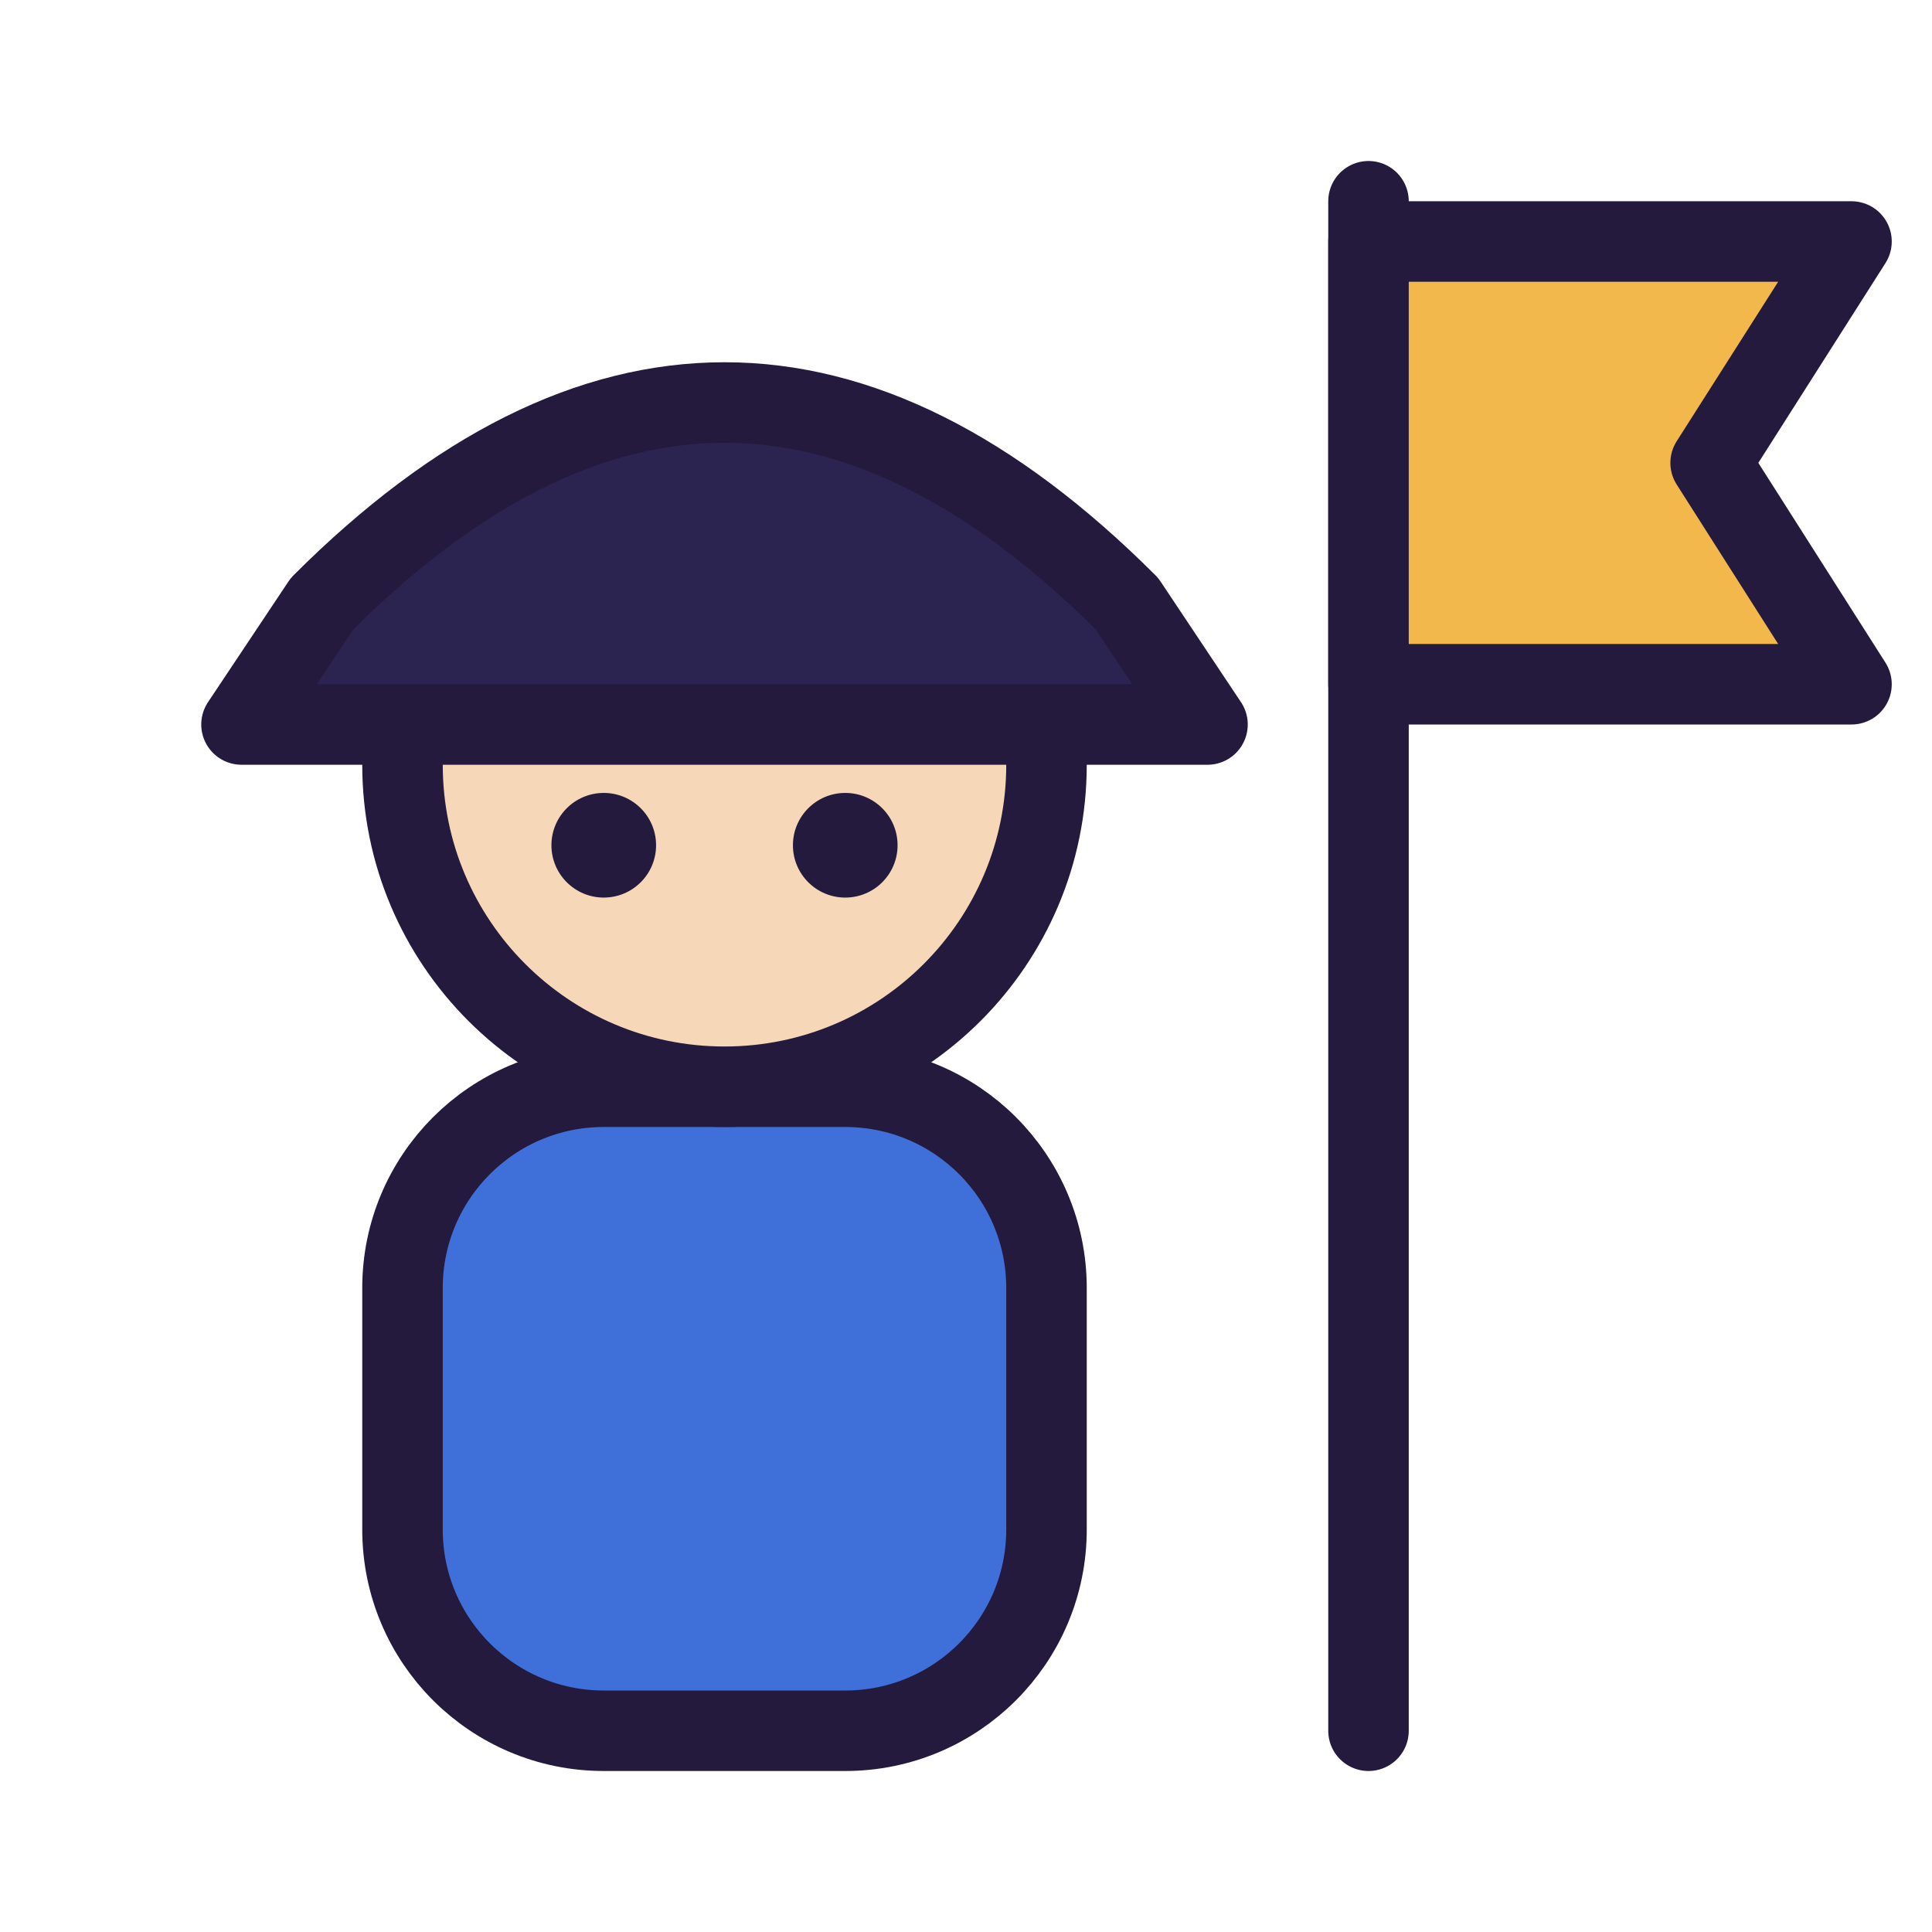
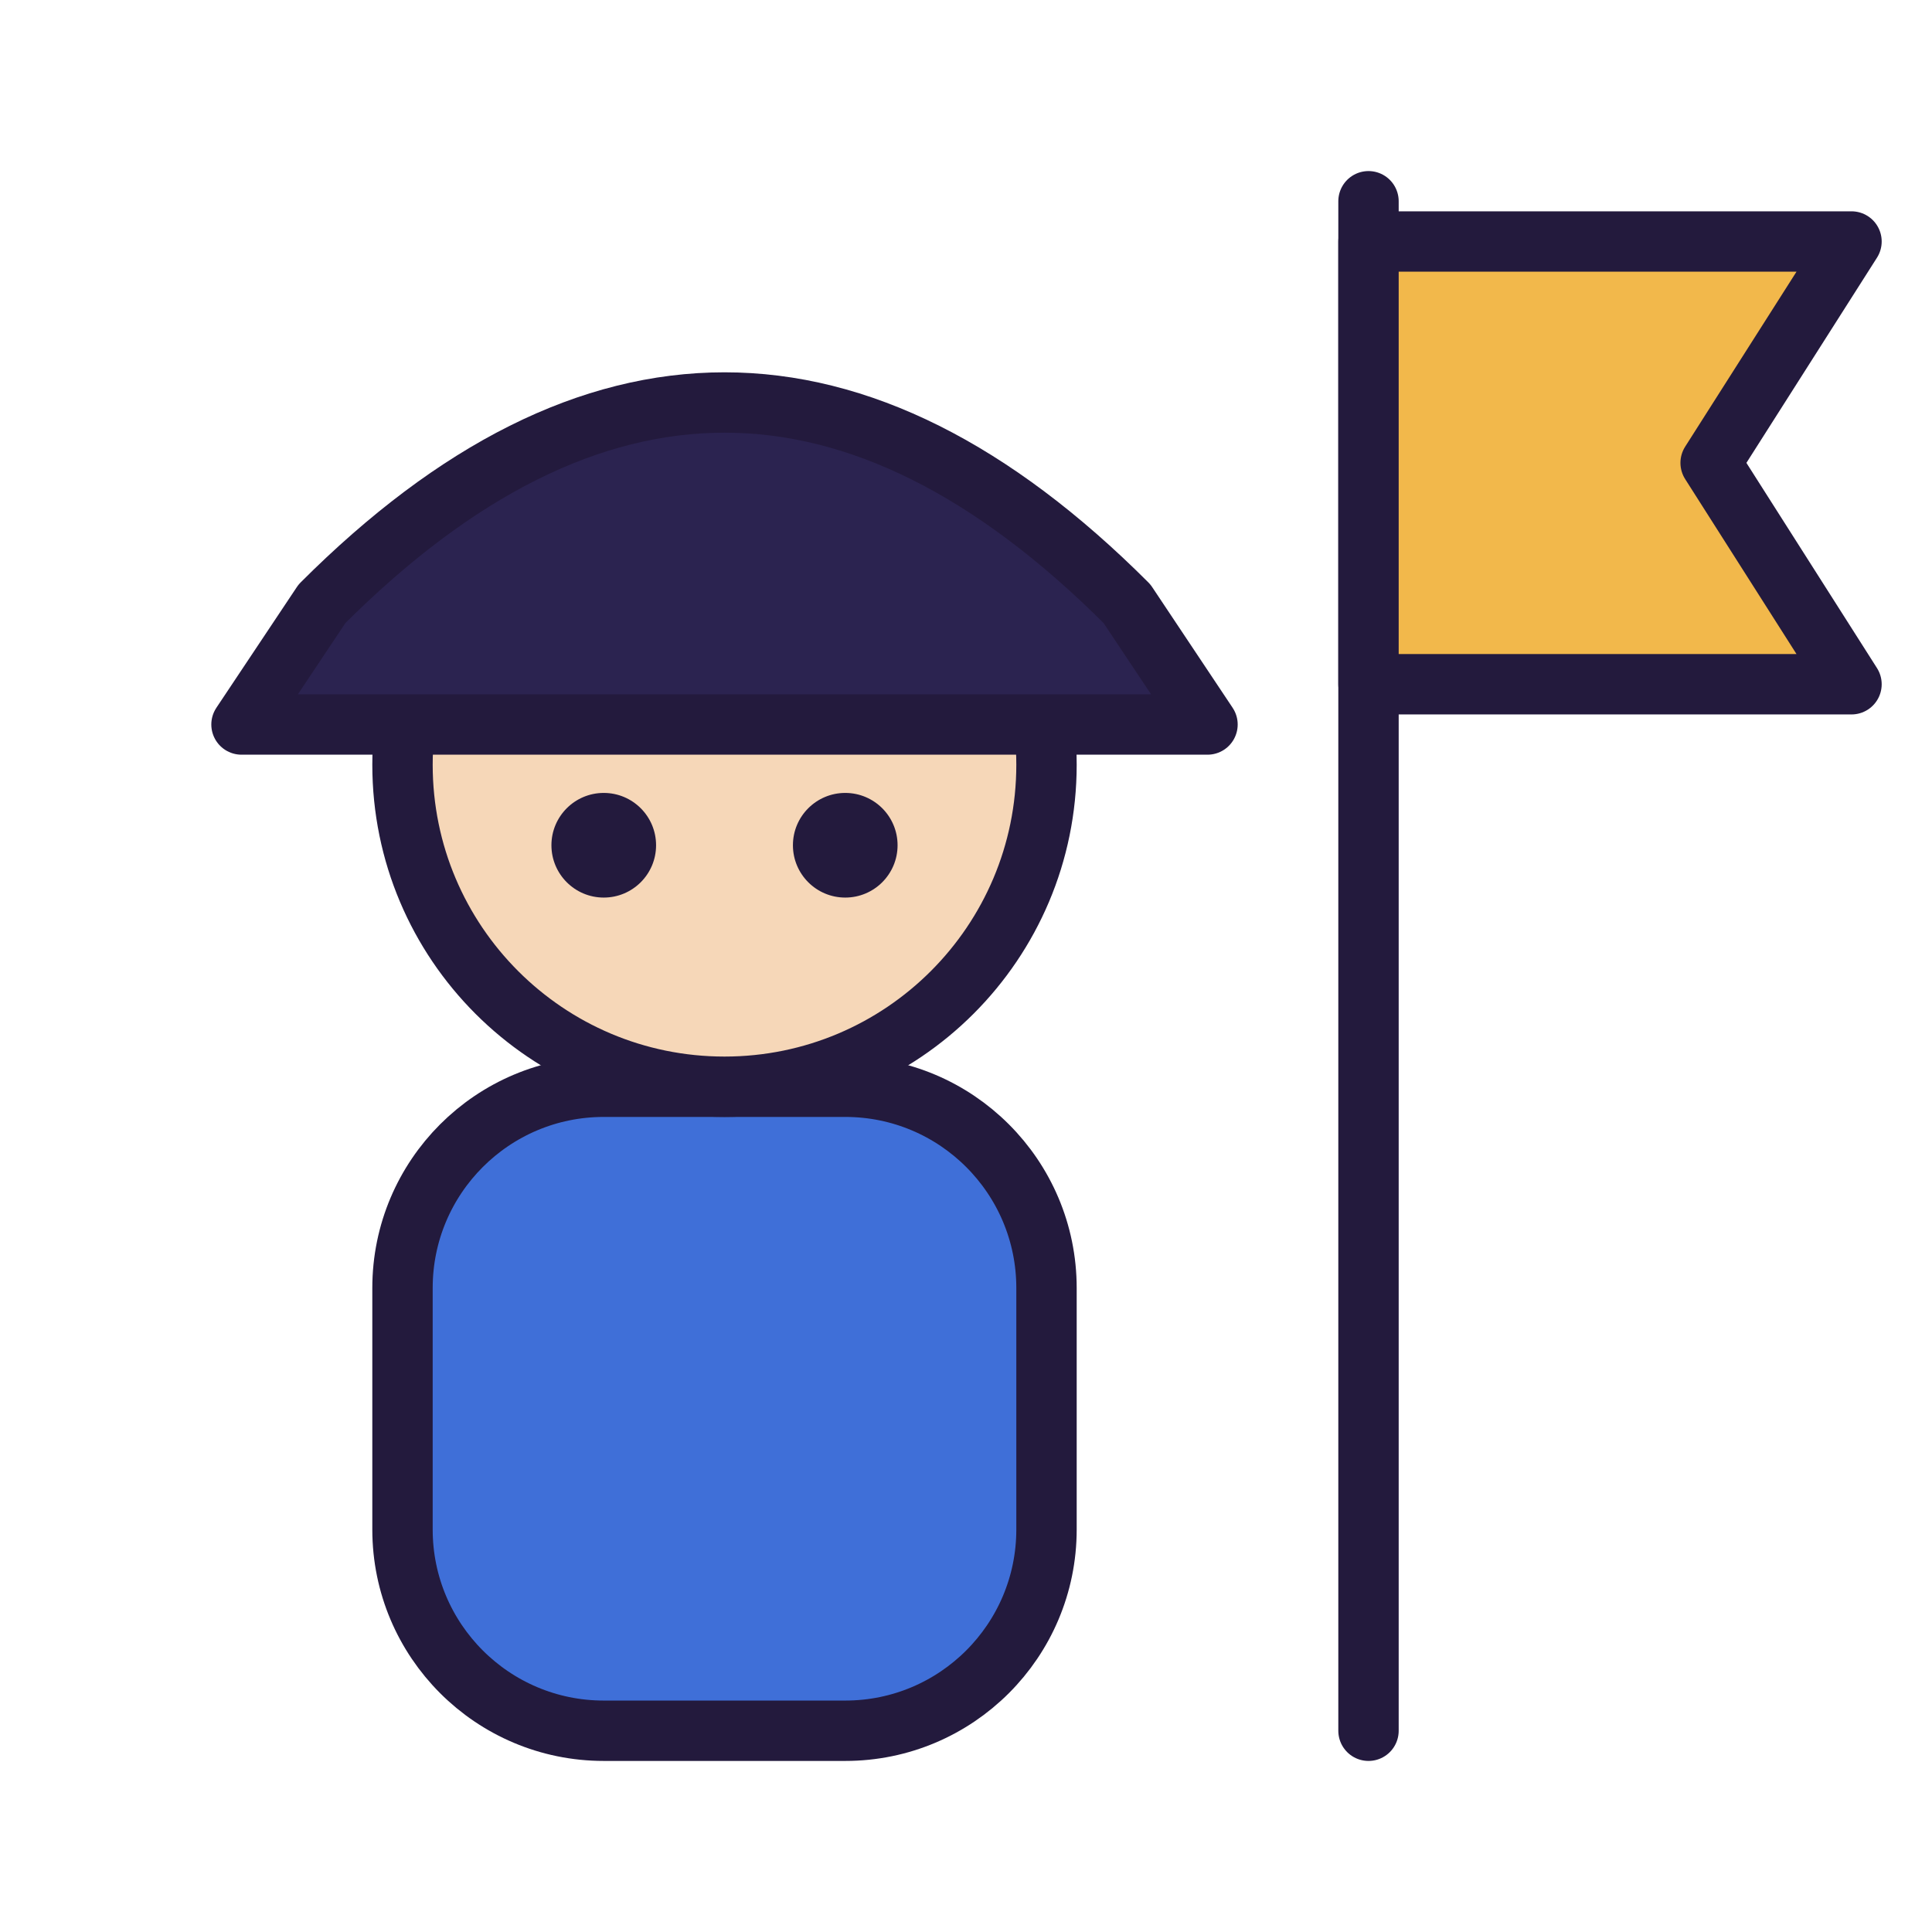
<svg xmlns="http://www.w3.org/2000/svg" viewBox="0 0 48 48" width="48" height="48">
-   <g stroke="#231a3d" stroke-width="2" stroke-linejoin="round" stroke-linecap="round">
+   <style>
+     * {
+       vector-effect: non-scaling-stroke;
+     }
+   </style>
+   <g stroke="#231a3d" stroke-width="1.5" stroke-linejoin="round" stroke-linecap="round">
    <path d="M34 43V5" fill="none" />
    <polygon points="34,6 46,6 42.500,11.500 46,17 34,17" fill="#f2b84b" />
    <rect x="10" y="27" width="16" height="16" rx="5" fill="#3f6fd8" />
    <circle cx="18" cy="19" r="8" fill="#f6d7b8" />
    <path d="M8 15q10-10 20 0l2 3H6z" fill="#2b2350" />
  </g>
  <g fill="#231a3d">
    <circle cx="15" cy="21" r="1.300" />
    <circle cx="21" cy="21" r="1.300" />
  </g>
</svg>
